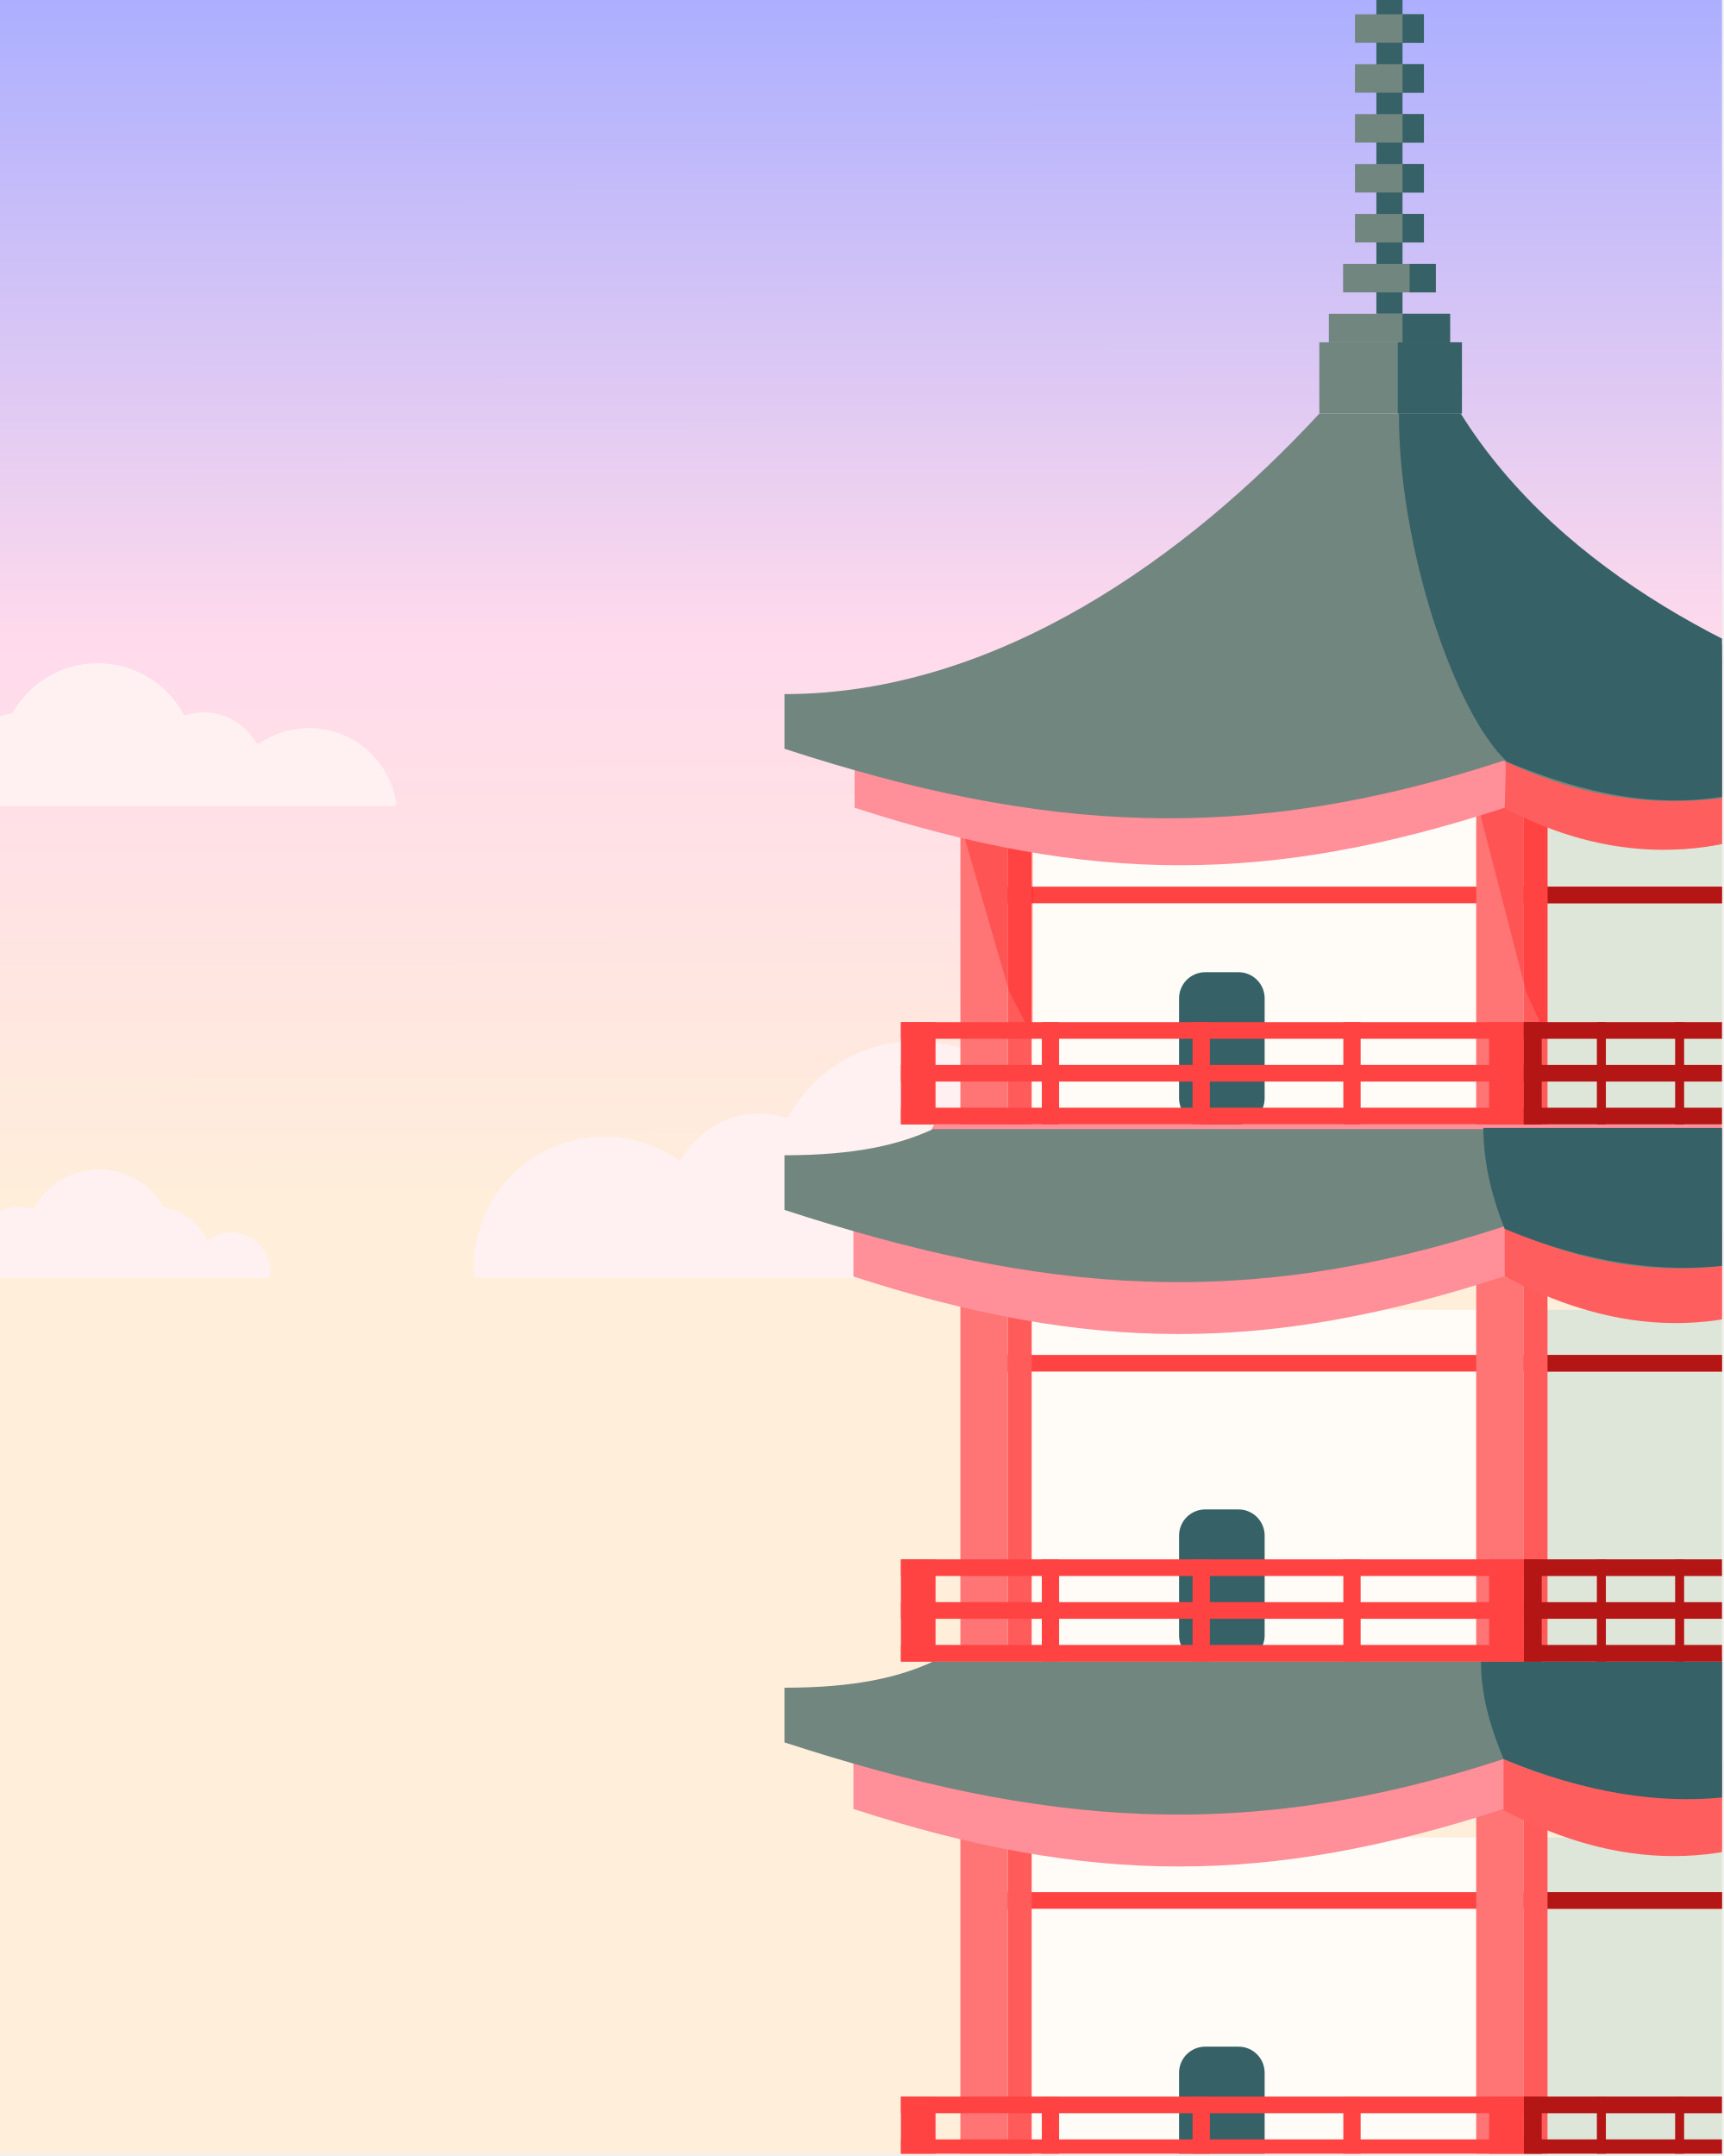
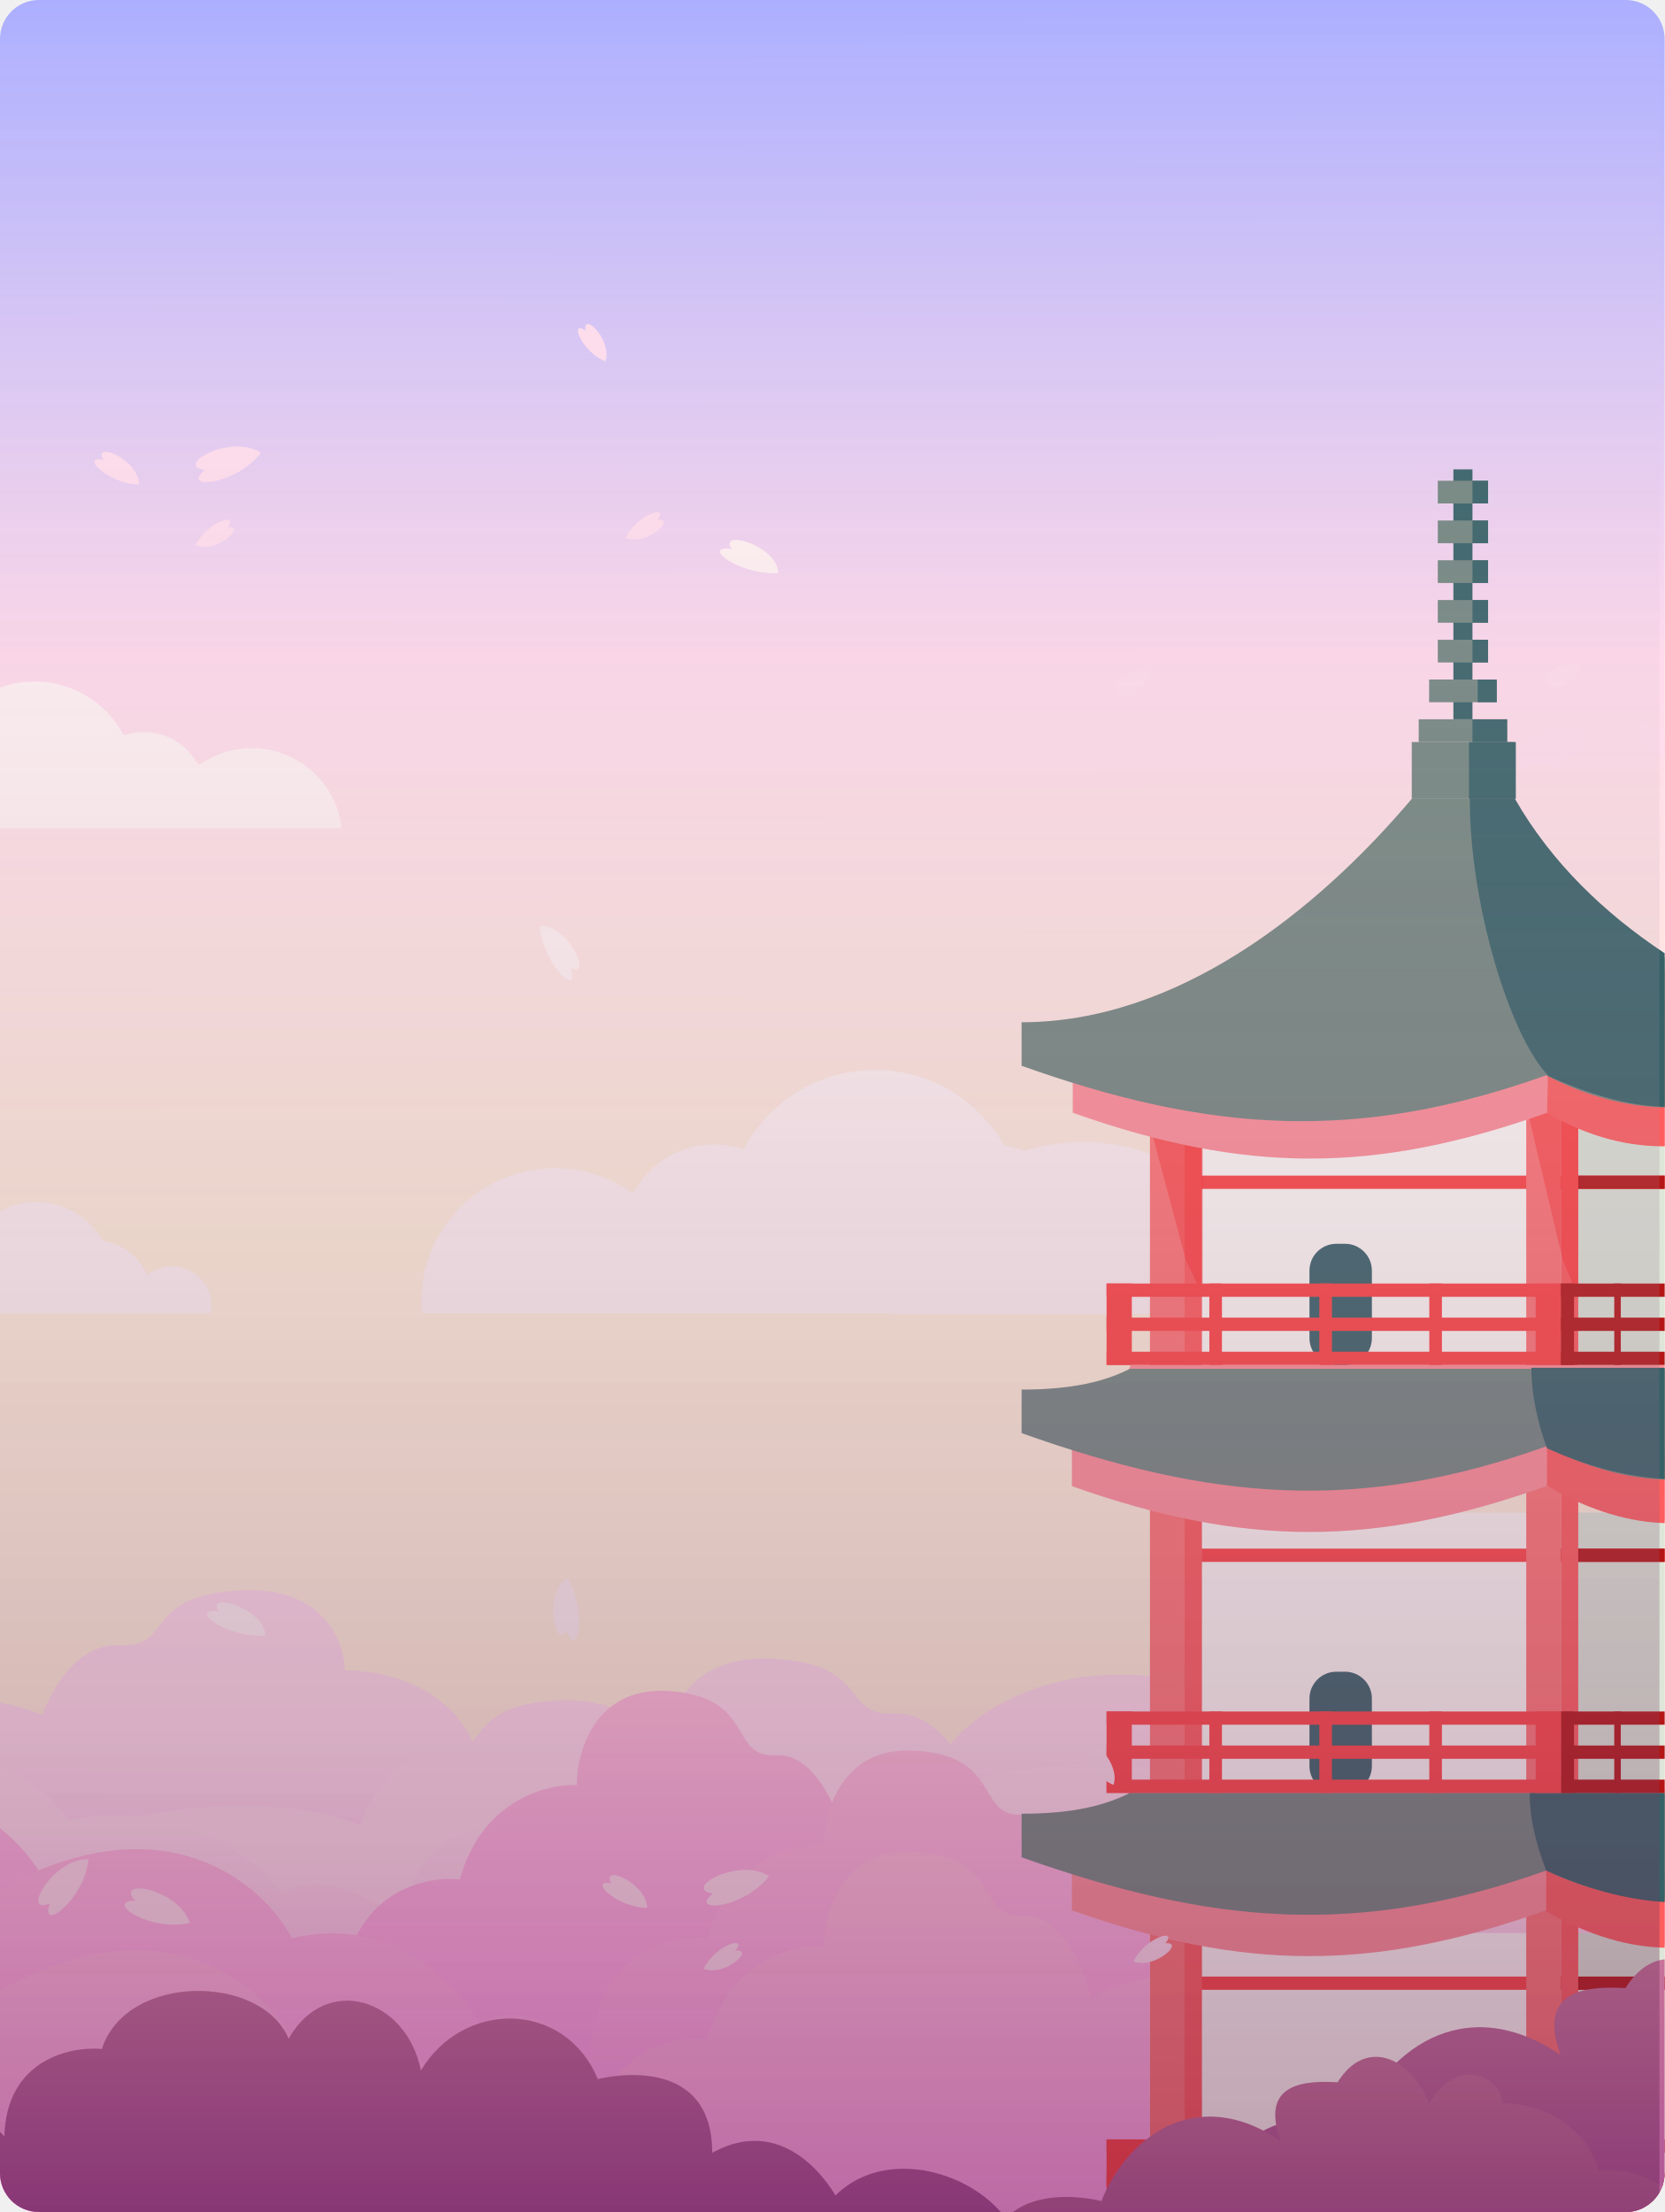
- <svg xmlns="http://www.w3.org/2000/svg" width="725" height="907" viewBox="0 0 725 907" fill="none">
-   <g clip-path="url(#clip0_507_3347)">
-     <rect width="973" height="1217" fill="url(#paint0_linear_507_3347)" />
-     <path fill-rule="evenodd" clip-rule="evenodd" d="M520.328 537.116C520.151 537.415 519.828 537.594 519.481 537.594H338.595C338.589 537.594 338.583 537.592 338.579 537.587C338.573 537.58 338.562 537.578 338.554 537.583C338.551 537.585 338.547 537.587 338.544 537.589C338.538 537.592 338.532 537.594 338.526 537.594H200.503C199.983 537.594 199.549 537.196 199.514 536.678C199.43 535.437 199.387 534.185 199.387 532.922C199.387 502.701 223.886 478.202 254.107 478.202C265.681 478.202 276.416 481.796 285.257 487.928C285.759 488.276 286.456 488.111 286.754 487.578C293.125 476.208 305.29 468.524 319.25 468.524C323.19 468.524 326.986 469.136 330.55 470.27C331.021 470.42 331.534 470.216 331.77 469.782C342.04 450.852 362.088 438 385.137 438C407.703 438 427.392 450.318 437.845 468.597C437.999 468.866 438.267 469.05 438.573 469.099C453.819 471.534 466.555 481.497 472.848 495.056C473.126 495.655 473.892 495.847 474.424 495.458C479.656 491.63 486.108 489.37 493.087 489.37C510.562 489.37 524.728 503.536 524.728 521.01C524.728 526.892 523.123 532.399 520.328 537.116Z" fill="#FFF1F2" />
-     <path fill-rule="evenodd" clip-rule="evenodd" d="M-53.4 338.273C-53.334 338.753 -52.916 339.1 -52.432 339.1H165.734C166.332 339.1 166.797 338.578 166.711 337.986C164.093 320.048 148.646 306.272 129.981 306.272C122.263 306.272 115.096 308.628 109.158 312.658C108.652 313.002 107.956 312.837 107.649 312.308C103.28 304.774 95.126 299.707 85.79 299.707C83.214 299.707 80.728 300.093 78.387 300.809C77.915 300.954 77.402 300.751 77.163 300.318C70.157 287.609 56.63 279 41.093 279C25.841 279 12.527 287.295 5.415 299.62C5.261 299.888 4.993 300.072 4.688 300.122C-5.443 301.793 -13.921 308.366 -18.229 317.324C-18.514 317.919 -19.28 318.111 -19.82 317.732C-23.307 315.285 -27.555 313.848 -32.138 313.848C-43.992 313.848 -53.602 323.458 -53.602 335.313C-53.602 336.317 -53.533 337.305 -53.4 338.273ZM167.101 343.562V343.224C167.101 343.281 167.102 343.337 167.102 343.393C167.102 343.45 167.101 343.506 167.101 343.562Z" fill="#FFF1F2" />
-     <path fill-rule="evenodd" clip-rule="evenodd" d="M863.512 537.074C863.436 537.552 863.02 537.9 862.535 537.9H392.381C391.783 537.9 391.319 537.376 391.396 536.783C396.457 497.69 429.875 467.492 470.347 467.492C487.376 467.492 503.156 472.838 516.1 481.944C516.6 482.295 517.297 482.13 517.59 481.594C526.788 464.799 544.627 453.411 565.126 453.411C570.995 453.411 576.647 454.344 581.939 456.071C582.409 456.225 582.923 456.02 583.157 455.585C598.042 427.856 627.314 409 660.989 409C693.901 409 722.605 427.01 737.787 453.711C737.939 453.98 738.208 454.165 738.514 454.212C760.998 457.725 779.757 472.484 788.854 492.554C789.126 493.155 789.892 493.348 790.42 492.952C798.115 487.168 807.683 483.74 818.051 483.74C843.476 483.74 864.087 504.351 864.087 529.776C864.087 532.259 863.89 534.697 863.512 537.074Z" fill="#FFF1F2" />
-     <path fill-rule="evenodd" clip-rule="evenodd" d="M113.504 536.803C113.444 537.284 113.026 537.631 112.541 537.631H-52.63C-53.228 537.631 -53.694 537.109 -53.602 536.519C-51.501 523.029 -39.833 512.707 -25.755 512.707C-19.995 512.707 -14.639 514.434 -10.176 517.4C-9.667 517.738 -8.971 517.573 -8.657 517.049C-5.307 511.461 0.809 507.722 7.798 507.722C9.681 507.722 11.501 507.993 13.22 508.499C13.694 508.638 14.206 508.436 14.447 508.005C19.795 498.455 30.011 492 41.734 492C53.271 492 63.349 498.252 68.762 507.553C68.918 507.821 69.186 508.005 69.49 508.056C77.024 509.338 83.341 514.192 86.635 520.814C86.929 521.405 87.695 521.597 88.242 521.229C90.84 519.479 93.968 518.458 97.335 518.458C106.335 518.458 113.631 525.755 113.631 534.755C113.631 535.449 113.588 536.132 113.504 536.803Z" fill="#FFF1F2" />
-     <rect x="404" y="329" width="227" height="146" fill="#FFFBF7" />
-     <rect x="641" y="329" width="105" height="146" fill="#DDE6D8" />
-     <rect x="404" y="551" width="227" height="146" fill="#FFFBF7" />
-     <rect x="641" y="551" width="105" height="146" fill="#DDE6D8" />
-     <rect x="404" y="773" width="227" height="146" fill="#FFFBF7" />
-     <rect x="641" y="773" width="105" height="146" fill="#DDE6D8" />
-     <rect x="405" y="373" width="326" height="7" fill="#FF4343" />
-     <rect x="641" y="373" width="90" height="7" fill="#B41515" />
-     <rect x="405" y="570" width="326" height="7" fill="#FF4343" />
-     <rect x="641" y="570" width="90" height="7" fill="#B41515" />
-     <rect x="405" y="796" width="326" height="7" fill="#FF4343" />
-     <rect x="641" y="796" width="90" height="7" fill="#B41515" />
-     <rect x="621" y="327" width="20" height="594" fill="#FF7474" />
-     <rect x="641" y="327" width="10" height="594" fill="#FF5B5B" />
-     <path d="M642.045 417.403L621 336L651 343.035V437L642.045 417.403Z" fill="#FF0C0C" fill-opacity="0.3" />
-     <rect x="404" y="327" width="20" height="594" fill="#FF7474" />
-     <rect x="424" y="327" width="10" height="594" fill="#FF5B5B" />
-     <path d="M424.5 417L401 336L434.5 343V436.5L424.5 417Z" fill="#FF0C0C" fill-opacity="0.3" />
-     <path d="M633 339.793C533.787 372.154 458.712 371.984 359.499 339.793C359.5 333.5 359.499 326 359.499 320C428.065 284.566 505.25 261.872 556.179 207H610.082C641.093 260.401 707.92 280.245 776.5 321V334.293C724.944 363.75 684.556 364.43 633 339.793Z" fill="#FF8F98" />
-     <path d="M633.5 322L614.5 220.5L776.5 303V334.5C722 367 674 361.5 633 340L633.5 322Z" fill="#FF5E5E" />
-     <path d="M632.5 320C523.906 355.58 438.594 350.393 330 315C330 308 330 301.5 330 292C419.5 292 499.762 233.781 555 174H614C644.016 225.919 730 292 801 291.5V308.5C744.57 340.886 688.931 347.087 632.5 320Z" fill="#728680" />
-     <path d="M634 320.5C611.5 299.5 588.255 228.994 588.5 174L614.5 174C657 242 737.461 280.361 802.5 299.5C747.5 338 703.5 349.5 634 320.5Z" fill="#366167" />
-     <path d="M632.501 537C533.288 569.361 458.213 569.191 359 537C359.001 530.707 359 523.207 359 517.207C367.501 509.707 383.001 493.5 393.001 473H741.5C741.5 510.355 750 542.5 750 542.5C735.096 559.396 683.373 561.31 632.501 537Z" fill="#FF8F98" />
-     <path d="M633 537V516.5L776.5 519V535.5C722 568 674 558.5 633 537Z" fill="#FF5E5E" />
-     <path d="M632.5 516C523.906 551.58 438.594 544.393 330 509C330 502 330 495.5 330 486C360 486 378.5 481.5 392.5 475H632.5C670.5 475 730 475.5 801 475V506C744.57 538.386 688.931 543.087 632.5 516Z" fill="#728680" />
-     <path d="M633 517C628.5 506 624 490.5 624 474.5L742.5 474.5C750 483.5 756.5 490.5 791 505C758 533 702.5 546 633 517Z" fill="#366167" />
-     <rect x="496" y="409" width="36" height="64" rx="11" fill="#366167" />
-     <rect x="496" y="635" width="36" height="64" rx="11" fill="#366167" />
-     <rect x="496" y="861" width="36" height="64" rx="11" fill="#366167" />
-     <path d="M632.501 761C533.288 793.361 458.213 793.191 359 761C359.001 754.707 359 747.207 359 741.207C367.501 733.707 383.001 717.5 393.001 697H741.5C741.5 734.355 750 766.5 750 766.5C735.096 783.396 683.373 785.31 632.501 761Z" fill="#FF8F98" />
-     <path d="M632.5 761.5V740L776.5 743V759.5C722 792 673.5 783 632.5 761.5Z" fill="#FF5E5E" />
-     <path d="M632.5 740C523.906 775.58 438.594 768.393 330 733C330 726 330 719.5 330 710C360 710 378.5 705.5 392.5 699H632.5C670.5 699 730 699.5 801 699V730C744.57 762.386 682.5 762 632.5 740Z" fill="#728680" />
-     <path d="M632.5 740C628 729 623 715 623 699L741.5 699C749 708 755.5 715 790 729.5C757 757.5 702 769 632.5 740Z" fill="#366167" />
-     <rect x="379" y="430" width="262" height="7" fill="#FF4343" />
-     <rect x="379" y="448" width="262" height="7" fill="#FF4343" />
-     <rect x="379" y="430" width="14.556" height="43" fill="#FF4343" />
-     <rect x="501.683" y="430" width="7.278" height="43" fill="#FF4343" />
-     <rect x="438.262" y="430" width="7.278" height="43" fill="#FF4343" />
-     <rect x="565.103" y="430" width="7.278" height="43" fill="#FF4343" />
-     <rect x="626.444" y="430" width="14.556" height="43" fill="#FF4343" />
-     <rect x="379" y="466" width="262" height="7" fill="#FF4343" />
-     <rect x="641" y="430" width="136" height="7" fill="#B41515" />
-     <rect x="641" y="448" width="136" height="7" fill="#B41515" />
-     <rect x="641" y="430" width="7.556" height="43" fill="#B41515" />
-     <rect x="704.683" y="430" width="3.778" height="43" fill="#B41515" />
-     <rect x="671.762" y="430" width="3.778" height="43" fill="#B41515" />
-     <rect x="641" y="466" width="136" height="7" fill="#B41515" />
-     <rect x="641" y="656" width="136" height="7" fill="#B41515" />
-     <rect x="641" y="674" width="136" height="7" fill="#B41515" />
-     <rect x="641" y="656" width="7.556" height="43" fill="#B41515" />
-     <rect x="704.683" y="656" width="3.778" height="43" fill="#B41515" />
-     <rect x="671.762" y="656" width="3.778" height="43" fill="#B41515" />
-     <rect x="641" y="692" width="136" height="7" fill="#B41515" />
-     <rect x="641" y="882" width="136" height="7" fill="#B41515" />
-     <rect x="641" y="900" width="136" height="7" fill="#B41515" />
-     <rect x="641" y="882" width="7.556" height="43" fill="#B41515" />
-     <rect x="704.683" y="882" width="3.778" height="43" fill="#B41515" />
-     <rect x="671.762" y="882" width="3.778" height="43" fill="#B41515" />
-     <rect x="379" y="656" width="262" height="7" fill="#FF4343" />
-     <rect x="379" y="674" width="262" height="7" fill="#FF4343" />
-     <rect x="379" y="656" width="14.556" height="43" fill="#FF4343" />
-     <rect x="501.683" y="656" width="7.278" height="43" fill="#FF4343" />
-     <rect x="438.262" y="656" width="7.278" height="43" fill="#FF4343" />
-     <rect x="565.103" y="656" width="7.278" height="43" fill="#FF4343" />
-     <rect x="626.444" y="656" width="14.556" height="43" fill="#FF4343" />
-     <rect x="379" y="692" width="262" height="7" fill="#FF4343" />
-     <rect x="379" y="882" width="262" height="7" fill="#FF4343" />
-     <rect x="379" y="900" width="262" height="7" fill="#FF4343" />
-     <rect x="379" y="882" width="14.556" height="43" fill="#FF4343" />
-     <rect x="501.683" y="882" width="7.278" height="43" fill="#FF4343" />
-     <rect x="438.262" y="882" width="7.278" height="43" fill="#FF4343" />
-     <rect x="565.103" y="882" width="7.278" height="43" fill="#FF4343" />
-     <rect x="626.444" y="882" width="14.556" height="43" fill="#FF4343" />
-     <rect x="555" y="144" width="59" height="30" fill="#728680" />
-     <rect x="588" y="144" width="27" height="30" fill="#366167" />
-     <rect x="579" width="11" height="132" fill="#366167" />
-     <rect x="565" y="111" width="39" height="12" fill="#728680" />
-     <rect x="593" y="111" width="11" height="12" fill="#366167" />
-     <rect x="570" y="90" width="29" height="12" fill="#728680" />
-     <rect x="590" y="90" width="9" height="12" fill="#366167" />
-     <rect x="570" y="69" width="29" height="12" fill="#728680" />
-     <rect x="590" y="69" width="9" height="12" fill="#366167" />
-     <rect x="570" y="48" width="29" height="12" fill="#728680" />
-     <rect x="590" y="48" width="9" height="12" fill="#366167" />
-     <rect x="570" y="27" width="29" height="12" fill="#728680" />
-     <rect x="590" y="27" width="9" height="12" fill="#366167" />
-     <rect x="570" y="6" width="29" height="12" fill="#728680" />
-     <rect x="590" y="6" width="9" height="12" fill="#366167" />
-     <rect x="559" y="132" width="51" height="12" fill="#728680" />
-     <rect x="590" y="132" width="20" height="12" fill="#366167" />
+ <svg xmlns="http://www.w3.org/2000/svg" width="642" height="853" viewBox="0 0 642 853" fill="none">
+   <g clip-path="url(#clip0_635_601)">
+     <rect x="-25.366" width="916.557" height="1146.4" fill="url(#paint0_linear_635_601)" />
+     <path fill-rule="evenodd" clip-rule="evenodd" d="M464.78 505.959C464.613 506.24 464.309 506.409 463.982 506.409H293.589C293.583 506.409 293.578 506.406 293.574 506.402C293.568 506.395 293.557 506.393 293.549 506.398C293.546 506.4 293.542 506.402 293.539 506.404C293.534 506.407 293.528 506.409 293.521 506.409H163.506C163.017 506.409 162.608 506.034 162.575 505.546C162.495 504.377 162.455 503.197 162.455 502.008C162.455 473.54 185.533 450.462 214.001 450.462C224.903 450.462 235.015 453.847 243.343 459.623C243.816 459.951 244.472 459.796 244.754 459.294C250.755 448.584 262.215 441.345 275.365 441.345C279.076 441.345 282.653 441.922 286.01 442.99C286.454 443.132 286.937 442.939 287.159 442.53C296.834 424.699 315.719 412.592 337.431 412.592C358.688 412.592 377.234 424.196 387.081 441.415C387.226 441.667 387.479 441.841 387.767 441.887C402.129 444.181 414.125 453.566 420.053 466.339C420.315 466.903 421.036 467.084 421.538 466.717C426.467 463.111 432.545 460.982 439.12 460.982C455.581 460.982 468.925 474.326 468.925 490.787C468.925 496.327 467.413 501.515 464.78 505.959Z" fill="#FFF1F2" />
+     <path fill-rule="evenodd" clip-rule="evenodd" d="M-75.668 318.65C-75.605 319.103 -75.212 319.43 -74.755 319.43H130.755C131.318 319.43 131.756 318.937 131.675 318.38C129.209 301.482 114.658 288.506 97.076 288.506C89.806 288.506 83.054 290.724 77.46 294.521C76.984 294.844 76.328 294.689 76.04 294.191C71.923 287.094 64.243 282.321 55.448 282.321C53.022 282.321 50.68 282.684 48.475 283.359C48.03 283.495 47.547 283.304 47.322 282.896C40.722 270.925 27.98 262.815 13.344 262.815C-1.023 262.815 -13.565 270.629 -20.264 282.239C-20.409 282.491 -20.662 282.665 -20.949 282.712C-30.492 284.286 -38.479 290.478 -42.536 298.917C-42.805 299.477 -43.527 299.658 -44.035 299.301C-47.32 296.995 -51.322 295.642 -55.639 295.642C-66.806 295.642 -75.859 304.694 -75.859 315.861C-75.859 316.808 -75.793 317.739 -75.668 318.65Z" fill="#FFF1F2" />
+     <path fill-rule="evenodd" clip-rule="evenodd" d="M788.054 505.919C787.982 506.37 787.59 506.697 787.134 506.697H344.253C343.69 506.697 343.253 506.203 343.325 505.645C348.093 468.82 379.573 440.374 417.697 440.374C433.737 440.374 448.602 445.41 460.795 453.987C461.266 454.318 461.923 454.163 462.199 453.658C470.863 437.837 487.667 427.109 506.977 427.109C512.506 427.109 517.83 427.989 522.815 429.615C523.258 429.76 523.742 429.567 523.962 429.157C537.984 403.036 565.558 385.275 597.28 385.275C628.282 385.275 655.321 402.239 669.622 427.392C669.766 427.645 670.019 427.819 670.307 427.864C691.488 431.172 709.158 445.075 717.728 463.981C717.985 464.547 718.706 464.729 719.203 464.356C726.452 458.908 735.464 455.679 745.231 455.679C769.181 455.679 788.596 475.095 788.596 499.044C788.596 501.384 788.411 503.68 788.054 505.919Z" fill="#FFF1F2" />
+     <path fill-rule="evenodd" clip-rule="evenodd" d="M81.556 505.664C81.499 506.117 81.105 506.444 80.648 506.444H-74.942C-75.505 506.444 -75.944 505.953 -75.857 505.397C-73.879 492.689 -62.888 482.965 -49.626 482.965C-44.2 482.965 -39.154 484.593 -34.951 487.386C-34.471 487.705 -33.816 487.549 -33.52 487.056C-30.364 481.792 -24.603 478.27 -18.019 478.27C-16.245 478.27 -14.531 478.525 -12.912 479.002C-12.466 479.133 -11.983 478.942 -11.756 478.536C-6.718 469.54 2.905 463.46 13.948 463.46C24.816 463.46 34.309 469.349 39.409 478.111C39.555 478.363 39.807 478.536 40.095 478.585C47.191 479.792 53.142 484.365 56.245 490.603C56.522 491.159 57.243 491.34 57.759 490.993C60.206 489.345 63.153 488.383 66.324 488.383C74.803 488.383 81.676 495.257 81.676 503.735C81.676 504.388 81.635 505.032 81.556 505.664Z" fill="#FFF1F2" />
+     <path d="M16.403 661.478C3.819 655.74 -33.458 647.708 -81.887 661.478V801.635H497.438V661.478C422.451 627.643 377.667 656.56 364.649 675.248C319.865 667.379 291.311 690.985 282.632 703.771C264.406 693.935 243.36 707.869 235.114 716.065C234.073 680.264 200.398 673.936 183.691 675.248C174.318 649.282 145.938 643.774 132.919 644.266C132.919 633.446 125.108 612.103 93.863 613.284C54.808 614.759 67.175 635.413 46.346 634.43C29.682 633.643 19.441 652.134 16.403 661.478Z" fill="url(#paint1_linear_635_601)" />
+     <path d="M16.403 661.478C3.819 655.74 -33.458 647.708 -81.887 661.478V801.635H497.438V661.478C422.451 627.643 377.667 656.56 364.649 675.248C319.865 667.379 291.311 690.985 282.632 703.771C264.406 693.935 243.36 707.869 235.114 716.065C234.073 680.264 200.398 673.936 183.691 675.248C174.318 649.282 145.938 643.774 132.919 644.266C132.919 633.446 125.108 612.103 93.863 613.284C54.808 614.759 67.175 635.413 46.346 634.43C29.682 633.643 19.441 652.134 16.403 661.478Z" fill="url(#paint2_linear_635_601)" />
+     <path d="M138.862 703.867C126.278 698.13 89.001 690.097 40.572 703.867V844.024H619.897V703.867C544.91 670.033 500.126 698.949 487.108 717.637C442.324 709.769 413.77 733.374 405.091 746.16C386.865 736.325 365.819 750.258 357.573 758.455C356.532 722.653 322.857 716.326 306.15 717.637C296.777 691.671 268.397 686.163 255.378 686.655C255.378 675.836 247.567 654.493 216.322 655.673C177.267 657.148 189.634 677.803 168.805 676.819C152.141 676.032 141.9 694.523 138.862 703.867Z" fill="url(#paint3_linear_635_601)" />
+     <path d="M374.656 687.853C387.241 682.116 424.517 674.084 472.946 687.853V828.01H-106.378V687.853C-31.392 654.019 13.392 682.936 26.411 701.623C71.194 693.755 99.748 717.36 108.427 730.146C126.653 720.311 147.7 734.245 155.945 742.441C156.987 706.639 190.661 700.312 207.368 701.623C216.742 675.657 245.122 670.149 258.141 670.641C258.141 659.822 265.952 638.479 297.196 639.659C336.252 641.134 323.884 661.789 344.714 660.805C361.377 660.019 371.619 678.51 374.656 687.853Z" fill="url(#paint4_linear_635_601)" />
+     <path d="M325.793 708.589C336.959 701.859 370.032 692.437 413 708.589V873H-101V708.589C-34.469 668.9 5.265 702.821 16.816 724.742C56.55 715.512 81.884 743.202 89.584 758.201C105.755 746.663 124.428 763.008 131.744 772.623C132.668 730.626 162.545 723.204 177.369 724.742C185.685 694.283 210.865 687.822 222.416 688.399C222.416 675.707 229.346 650.671 257.067 652.055C291.719 653.786 280.746 678.015 299.227 676.861C314.012 675.938 323.098 697.629 325.793 708.589Z" fill="url(#paint5_linear_635_601)" />
+     <path d="M420.963 731.333C432.107 724.633 465.116 715.254 508 731.333V895H-5V731.333C61.402 691.823 101.058 725.591 112.587 747.413C152.243 738.225 177.528 765.789 185.213 780.72C201.353 769.235 219.99 785.506 227.291 795.077C228.213 753.27 258.033 745.881 272.827 747.413C281.127 717.091 306.258 710.66 317.787 711.234C317.787 698.6 324.703 673.677 352.371 675.055C386.955 676.778 376.003 700.897 394.448 699.748C409.204 698.829 418.273 720.422 420.963 731.333Z" fill="url(#paint6_linear_635_601)" />
+     <path d="M420.963 770.333C432.107 763.633 465.116 754.254 508 770.333V934H-5V770.333C61.402 730.823 101.058 764.591 112.587 786.413C152.243 777.225 177.528 804.789 185.213 819.72C201.353 808.235 219.99 824.506 227.291 834.077C228.213 792.27 258.033 784.881 272.827 786.413C281.127 756.091 306.258 749.66 317.787 750.234C317.787 737.6 324.703 712.677 352.371 714.055C386.955 715.778 376.003 739.897 394.448 738.748C409.204 737.829 418.273 759.422 420.963 770.333Z" fill="url(#paint7_linear_635_601)" />
+     <rect x="443.49" y="421.223" width="151.814" height="106.603" fill="#FFFBF7" />
+     <rect x="601.993" y="421.223" width="70.222" height="106.603" fill="#DDE6D8" />
+     <rect x="443.49" y="583.318" width="151.814" height="106.603" fill="#FFFBF7" />
+     <rect x="601.993" y="583.318" width="70.222" height="106.603" fill="#DDE6D8" />
+     <rect x="443.49" y="745.414" width="151.814" height="106.603" fill="#FFFBF7" />
+     <rect x="601.993" y="745.414" width="70.222" height="106.603" fill="#DDE6D8" />
+     <rect x="444.16" y="453.35" width="218.024" height="5.111" fill="#FF4343" />
+     <rect x="601.994" y="453.35" width="60.191" height="5.111" fill="#B41515" />
+     <rect x="444.16" y="597.191" width="218.024" height="5.111" fill="#FF4343" />
+     <rect x="601.994" y="597.191" width="60.191" height="5.111" fill="#B41515" />
+     <rect x="444.16" y="762.208" width="218.024" height="5.111" fill="#FF4343" />
+     <rect x="601.994" y="762.208" width="60.191" height="5.111" fill="#B41515" />
+     <rect x="588.618" y="419.762" width="13.376" height="433.715" fill="#FF7474" />
+     <rect x="601.994" y="419.762" width="6.688" height="433.715" fill="#FF5B5B" />
+     <path d="M602.693 485.77L588.618 426.333L608.682 431.47V500.079L602.693 485.77Z" fill="#FF0C0C" fill-opacity="0.3" />
+     <rect x="443.494" y="419.762" width="13.376" height="433.715" fill="#FF7474" />
+     <rect x="456.868" y="419.762" width="6.688" height="433.715" fill="#FF5B5B" />
+     <path d="M457.204 485.476L441.487 426.333L463.892 431.444V499.714L457.204 485.476Z" fill="#FF0C0C" fill-opacity="0.3" />
+     <path d="M596.643 429.103C530.291 452.732 480.081 452.608 413.73 429.103C413.73 424.508 413.73 419.032 413.729 414.651C459.585 388.779 511.205 372.208 545.266 332.143H581.315C602.055 371.135 646.748 385.624 692.613 415.381V425.087C658.134 446.595 631.122 447.092 596.643 429.103Z" fill="#FF8F98" />
+     <path d="M596.976 416.111L584.27 342L692.613 402.238V425.238C656.164 448.968 624.062 444.953 596.642 429.254L596.976 416.111Z" fill="#FF5E5E" />
+     <path d="M596.307 414.651C523.681 440.63 466.626 436.842 394 411L394 394.207C453.856 394.207 507.534 351.697 544.477 308.048H583.935C604.009 345.957 661.514 394.207 708.998 393.841V406.254C671.258 429.901 634.048 434.429 596.307 414.651Z" fill="#728680" />
+     <path d="M597.31 415.016C582.262 399.683 566.717 348.202 566.88 308.048L584.268 308.048C612.692 357.699 666.503 385.708 710 399.683C673.217 427.794 643.79 436.191 597.31 415.016Z" fill="#366167" />
+     <path d="M596.308 573.096C529.956 596.725 479.747 596.601 413.395 573.096C413.395 568.501 413.395 563.025 413.395 558.644C419.08 553.168 429.446 541.334 436.134 526.366H669.205C669.205 553.641 674.889 577.112 674.889 577.112C664.921 589.449 630.33 590.846 596.308 573.096Z" fill="#FF8F98" />
+     <path d="M596.642 573.096V558.128L692.612 559.953V572.001C656.163 595.731 624.062 588.794 596.642 573.096Z" fill="#FF5E5E" />
+     <path d="M596.307 557.762C523.681 583.742 466.626 578.494 394 552.651L394 535.858C414.064 535.858 426.436 532.572 435.799 527.826H596.307C621.721 527.826 661.514 528.191 708.998 527.826V550.461C671.258 574.108 634.048 577.54 596.307 557.762Z" fill="#728680" />
+     <path d="M596.641 558.493C593.631 550.461 590.622 539.143 590.622 527.461L669.873 527.461C674.889 534.032 679.236 539.143 702.309 549.731C680.239 570.175 643.122 579.667 596.641 558.493Z" fill="#366167" />
+     <rect x="505.02" y="479.635" width="24.076" height="46.73" rx="10.362" fill="#366167" />
+     <rect x="505.02" y="644.652" width="24.076" height="46.73" rx="10.362" fill="#366167" />
+     <rect x="505.02" y="809.668" width="24.076" height="46.73" rx="10.362" fill="#366167" />
+     <path d="M596.308 736.652C529.956 760.281 479.747 760.156 413.395 736.652C413.395 732.057 413.395 726.581 413.395 722.2C419.08 716.724 429.446 704.89 436.134 689.922H669.205C669.205 717.197 674.889 740.668 674.889 740.668C664.921 753.004 630.33 754.402 596.308 736.652Z" fill="#FF8F98" />
+     <path d="M596.308 737.017V721.319L692.613 723.509V735.557C656.164 759.287 623.728 752.715 596.308 737.017Z" fill="#FF5E5E" />
+     <path d="M596.307 721.319C523.681 747.298 466.626 742.05 394 716.208L394 699.414C414.064 699.414 426.436 696.128 435.799 691.382H596.307C621.721 691.382 661.514 691.747 708.998 691.382V714.017C671.258 737.664 629.746 737.382 596.307 721.319Z" fill="#728680" />
+     <path d="M596.308 721.319C593.298 713.287 589.954 703.065 589.954 691.382L669.205 691.382C674.221 697.954 678.568 703.065 701.641 713.652C679.571 734.096 642.788 742.493 596.308 721.319Z" fill="#366167" />
+     <rect x="426.771" y="494.969" width="175.221" height="5.111" fill="#FF4343" />
+     <rect x="426.771" y="508.111" width="175.221" height="5.111" fill="#FF4343" />
+     <rect x="426.771" y="494.969" width="9.735" height="31.397" fill="#FF4343" />
+     <rect x="508.82" y="494.969" width="4.867" height="31.397" fill="#FF4343" />
+     <rect x="466.404" y="494.969" width="4.867" height="31.397" fill="#FF4343" />
+     <rect x="551.234" y="494.969" width="4.867" height="31.397" fill="#FF4343" />
+     <rect x="592.258" y="494.969" width="9.735" height="31.397" fill="#FF4343" />
+     <rect x="426.771" y="521.254" width="175.221" height="5.111" fill="#FF4343" />
+     <rect x="601.993" y="494.969" width="90.955" height="5.111" fill="#B41515" />
+     <rect x="601.993" y="508.111" width="90.955" height="5.111" fill="#B41515" />
+     <rect x="601.993" y="494.969" width="5.053" height="31.397" fill="#B41515" />
+     <rect x="622.566" y="494.968" width="2.527" height="31.397" fill="#B41515" />
+     <rect x="601.993" y="521.254" width="90.955" height="5.111" fill="#B41515" />
+     <rect x="601.993" y="659.984" width="90.955" height="5.111" fill="#B41515" />
+     <rect x="601.993" y="673.127" width="90.955" height="5.111" fill="#B41515" />
+     <rect x="601.993" y="659.984" width="5.053" height="31.397" fill="#B41515" />
+     <rect x="622.566" y="659.984" width="2.527" height="31.397" fill="#B41515" />
+     <rect x="601.993" y="686.27" width="90.955" height="5.111" fill="#B41515" />
+     <rect x="601.993" y="825.001" width="90.955" height="5.111" fill="#B41515" />
+     <rect x="601.993" y="838.144" width="90.955" height="5.111" fill="#B41515" />
+     <rect x="601.993" y="825.001" width="5.053" height="31.397" fill="#B41515" />
+     <rect x="622.566" y="825.002" width="2.527" height="31.397" fill="#B41515" />
+     <rect x="601.993" y="851.287" width="90.955" height="5.111" fill="#B41515" />
+     <rect x="426.771" y="659.985" width="175.221" height="5.111" fill="#FF4343" />
+     <rect x="426.771" y="673.127" width="175.221" height="5.111" fill="#FF4343" />
+     <rect x="426.771" y="659.985" width="9.735" height="31.397" fill="#FF4343" />
+     <rect x="508.82" y="659.985" width="4.867" height="31.397" fill="#FF4343" />
+     <rect x="466.404" y="659.985" width="4.867" height="31.397" fill="#FF4343" />
+     <rect x="551.234" y="659.985" width="4.867" height="31.397" fill="#FF4343" />
+     <rect x="592.258" y="659.985" width="9.735" height="31.397" fill="#FF4343" />
+     <rect x="426.771" y="686.27" width="175.221" height="5.111" fill="#FF4343" />
+     <rect x="426.771" y="825.001" width="175.221" height="5.111" fill="#FF4343" />
+     <rect x="426.771" y="838.144" width="175.221" height="5.111" fill="#FF4343" />
+     <rect x="426.771" y="825.001" width="9.735" height="31.397" fill="#FF4343" />
+     <rect x="508.82" y="825.001" width="4.867" height="31.397" fill="#FF4343" />
+     <rect x="466.404" y="825.001" width="4.867" height="31.397" fill="#FF4343" />
+     <rect x="551.234" y="825.001" width="4.867" height="31.397" fill="#FF4343" />
+     <rect x="592.258" y="825.001" width="9.735" height="31.397" fill="#FF4343" />
+     <rect x="426.771" y="851.287" width="175.221" height="5.111" fill="#FF4343" />
+     <rect x="544.477" y="286.143" width="39.458" height="21.905" fill="#728680" />
+     <rect x="566.546" y="286.143" width="18.057" height="21.905" fill="#366167" />
+     <rect x="560.528" y="181" width="7.357" height="96.381" fill="#366167" />
+     <rect x="551.166" y="262.048" width="26.083" height="8.762" fill="#728680" />
+     <rect x="569.893" y="262.048" width="7.357" height="8.762" fill="#366167" />
+     <rect x="554.51" y="246.714" width="19.395" height="8.762" fill="#728680" />
+     <rect x="567.886" y="246.714" width="6.019" height="8.762" fill="#366167" />
+     <rect x="554.51" y="231.381" width="19.395" height="8.762" fill="#728680" />
+     <rect x="567.886" y="231.381" width="6.019" height="8.762" fill="#366167" />
+     <rect x="554.51" y="216.048" width="19.395" height="8.762" fill="#728680" />
+     <rect x="567.886" y="216.048" width="6.019" height="8.762" fill="#366167" />
+     <rect x="554.51" y="200.714" width="19.395" height="8.762" fill="#728680" />
+     <rect x="567.886" y="200.714" width="6.019" height="8.762" fill="#366167" />
+     <rect x="554.51" y="185.381" width="19.395" height="8.762" fill="#728680" />
+     <rect x="567.886" y="185.381" width="6.019" height="8.762" fill="#366167" />
+     <rect x="547.152" y="277.381" width="34.108" height="8.762" fill="#728680" />
+     <rect x="567.886" y="277.381" width="13.376" height="8.762" fill="#366167" />
+     <path d="M601.826 792.376C563.581 766.651 533.4 792.376 523.052 818.858C523.052 818.858 472.606 805.473 472.606 851.593C438.544 832.601 418.279 870.546 418.279 870.546C391.978 844.295 341.532 865.377 336.358 895.959V932.571L1004.23 925.68V792.376C941.501 760.197 904.038 787.699 893.147 805.473C855.684 797.989 831.797 820.44 824.537 832.601C809.29 823.247 791.684 836.499 784.787 844.295C783.915 810.244 755.745 804.226 741.769 805.473C733.928 780.777 710.187 775.538 699.296 776.006C699.296 765.716 680.858 753.386 667.061 776.006C659.3 755.97 639.466 746.539 626.874 766.651C612.934 765.903 592.469 766.651 601.826 792.376Z" fill="url(#paint8_linear_635_601)" />
+     <path d="M1.683 823.851C2.445 794.269 27.079 789.04 39.3 790.124C48.627 760.94 100.682 760.985 111.331 786.174C125.661 760.823 156.731 770.516 162.336 798.428C178.591 771.197 217.825 771.197 230.562 801.752C230.562 801.752 274.676 790.124 274.676 830.192C304.462 813.692 322.183 846.657 322.183 846.657C345.182 823.851 389.296 842.167 393.82 868.736V900.544L-190.214 894.556V778.746C-135.359 750.789 -102.599 774.683 -93.075 790.124C-60.315 783.622 -39.427 803.127 -33.078 813.692C-19.745 805.565 -4.349 817.079 1.683 823.851Z" fill="url(#paint9_linear_635_601)" />
+     <path d="M493.892 825.542C460.34 802.964 433.862 825.542 424.784 848.783C424.784 848.783 380.528 837.036 380.528 877.514C350.646 860.846 332.868 894.148 332.868 894.148C309.794 871.108 265.538 889.611 260.999 916.452V948.585L846.918 942.537V825.542C791.886 797.299 759.019 821.437 749.465 837.036C716.599 830.468 695.644 850.172 689.274 860.846C675.898 852.635 660.452 864.266 654.401 871.108C653.637 841.223 628.924 835.941 616.663 837.036C609.784 815.361 588.956 810.764 579.401 811.174C579.401 802.143 563.226 791.322 551.121 811.174C544.313 793.59 526.913 785.312 515.866 802.964C503.637 802.307 485.683 802.964 493.892 825.542Z" fill="url(#paint10_linear_635_601)" />
+     <path d="M84.414 621.457C78.873 613.419 102.313 620.254 102.308 630.762C86.46 631.549 72.34 619.8 84.414 621.457Z" fill="#FFF1F2" />
+     <path d="M282.233 211.69C276.691 203.653 300.131 210.487 300.127 220.996C284.278 221.783 270.158 210.034 282.233 211.69Z" fill="#FFF1F2" />
+     <path d="M220.148 373.318C228.973 377.493 218.45 355.46 208.08 357.158C209.857 372.926 223.728 384.968 220.148 373.318Z" fill="#FFF1F2" />
+     <path d="M218.616 628.804C213.853 637.326 209.632 613.276 219.063 608.64C226.768 622.511 222.463 640.369 218.616 628.804Z" fill="#FFF1F2" />
+     <path d="M19.186 734.001C7.852 738.996 20.415 716.435 34.101 716.994C32.651 732.533 15.143 745.721 19.186 734.001Z" fill="#FFDDEC" />
+     <path d="M52.167 732.984C43.734 723.913 69.166 728.389 73.122 741.503C57.966 745.224 39.769 733.004 52.167 732.984Z" fill="#FFDDEC" />
+     <path d="M235.812 726.301C231.466 718.644 249.434 726.05 249.591 735.715C237.525 735.681 226.585 724.2 235.812 726.301Z" fill="#FFDDEC" />
+     <path d="M421.71 676.382C420.648 668.719 432.176 680.189 429.452 688.291C420.257 684.706 415.289 671.911 421.71 676.382Z" fill="#FFDDEC" />
+     <path d="M449.511 749.354C457.222 748.738 445.103 759.581 437.173 756.392C441.285 747.42 454.346 743.203 449.511 749.354Z" fill="#FFDDEC" />
+     <path d="M283.721 752.18C291.433 751.564 279.314 762.408 271.384 759.218C275.496 750.246 288.557 746.029 283.721 752.18Z" fill="#FFDDEC" />
+     <path d="M274.932 730.18C262.662 728.492 285.187 715.865 296.549 723.516C287.168 735.988 265.345 738.041 274.932 730.18Z" fill="#FFDDEC" />
+     <path d="M39.876 177.388C35.53 169.731 53.498 177.137 53.656 186.802C41.59 186.769 30.649 175.288 39.876 177.388Z" fill="#FFDDEC" />
+     <path d="M225.774 127.47C224.711 119.807 236.239 131.277 233.515 139.378C224.32 135.793 219.352 122.999 225.774 127.47Z" fill="#FFDDEC" />
+     <path d="M253.574 200.442C261.286 199.825 249.166 210.669 241.237 207.479C245.349 198.508 258.41 194.29 253.574 200.442Z" fill="#FFDDEC" />
+     <path d="M87.785 203.268C95.497 202.652 83.377 213.495 75.448 210.306C79.56 201.334 92.621 197.117 87.785 203.268Z" fill="#FFDDEC" />
+     <path d="M78.995 181.267C66.725 179.58 89.25 166.953 100.612 174.603C91.231 187.076 69.408 189.128 78.995 181.267Z" fill="#FFDDEC" />
+     <path d="M645.631 289.391C649.978 297.048 632.01 289.642 631.852 279.977C643.918 280.01 654.859 291.491 645.631 289.391Z" fill="#FFDDEC" />
+     <path d="M431.934 266.337C424.222 266.954 436.341 256.11 444.271 259.3C440.159 268.271 427.098 272.489 431.934 266.337Z" fill="#FFDDEC" />
+     <path d="M597.723 263.511C590.011 264.127 602.13 253.284 610.06 256.473C605.948 265.445 592.887 269.663 597.723 263.511Z" fill="#FFDDEC" />
+     <path d="M606.512 285.512C618.782 287.199 596.257 299.826 584.896 292.175C594.276 279.703 616.099 277.651 606.512 285.512Z" fill="#FFDDEC" />
+     <rect width="640" height="856" fill="url(#paint11_linear_635_601)" fill-opacity="0.4" />
  </g>
  <defs>
-     <linearGradient id="paint0_linear_507_3347" x1="486.5" y1="0" x2="487" y2="725.5" gradientUnits="userSpaceOnUse">
+     <linearGradient id="paint0_linear_635_601" x1="432.913" y1="0" x2="433.384" y2="683.415" gradientUnits="userSpaceOnUse">
      <stop stop-color="#ACAFFF" />
      <stop offset="0.371" stop-color="#FFDAEC" />
      <stop offset="0.698" stop-color="#FFEEDA" />
    </linearGradient>
-     <clipPath id="clip0_507_3347">
-       <rect width="724.387" height="906.042" fill="white" />
+     <linearGradient id="paint1_linear_635_601" x1="208.247" y1="676.821" x2="207.776" y2="801.635" gradientUnits="userSpaceOnUse">
+       <stop stop-color="#FFDCEB" />
+       <stop offset="1" stop-color="#FDB0E7" />
+     </linearGradient>
+     <linearGradient id="paint2_linear_635_601" x1="208.247" y1="676.821" x2="207.776" y2="801.635" gradientUnits="userSpaceOnUse">
+       <stop stop-color="#FFDCEB" />
+       <stop offset="1" stop-color="#FDB0E7" />
+     </linearGradient>
+     <linearGradient id="paint3_linear_635_601" x1="330.706" y1="719.21" x2="330.235" y2="844.024" gradientUnits="userSpaceOnUse">
+       <stop stop-color="#FFDCEB" />
+       <stop offset="1" stop-color="#FDB0E7" />
+     </linearGradient>
+     <linearGradient id="paint4_linear_635_601" x1="182.813" y1="703.196" x2="183.284" y2="828.01" gradientUnits="userSpaceOnUse">
+       <stop stop-color="#FFDCEB" />
+       <stop offset="1" stop-color="#FDB0E7" />
+     </linearGradient>
+     <linearGradient id="paint5_linear_635_601" x1="156" y1="652" x2="156" y2="873" gradientUnits="userSpaceOnUse">
+       <stop stop-color="#FFBDD9" />
+       <stop offset="1" stop-color="#FF94EE" />
+     </linearGradient>
+     <linearGradient id="paint6_linear_635_601" x1="251.5" y1="675" x2="251.5" y2="895" gradientUnits="userSpaceOnUse">
+       <stop stop-color="#FFBDD9" />
+       <stop offset="1" stop-color="#FF94EE" />
+     </linearGradient>
+     <linearGradient id="paint7_linear_635_601" x1="251.5" y1="714" x2="251.5" y2="934" gradientUnits="userSpaceOnUse">
+       <stop stop-color="#FFBDD9" />
+       <stop offset="1" stop-color="#FF94EE" />
+     </linearGradient>
+     <linearGradient id="paint8_linear_635_601" x1="761.917" y1="746.494" x2="761.917" y2="925.68" gradientUnits="userSpaceOnUse">
+       <stop stop-color="#CA769A" />
+       <stop offset="1" stop-color="#9B3F97" />
+     </linearGradient>
+     <linearGradient id="paint9_linear_635_601" x1="21.682" y1="738.885" x2="21.682" y2="894.556" gradientUnits="userSpaceOnUse">
+       <stop stop-color="#CA769A" />
+       <stop offset="1" stop-color="#9B3F97" />
+     </linearGradient>
+     <linearGradient id="paint10_linear_635_601" x1="634.338" y1="785.273" x2="634.338" y2="942.537" gradientUnits="userSpaceOnUse">
+       <stop stop-color="#CA769A" />
+       <stop offset="1" stop-color="#9B3F97" />
+     </linearGradient>
+     <linearGradient id="paint11_linear_635_601" x1="320" y1="0" x2="320" y2="856" gradientUnits="userSpaceOnUse">
+       <stop stop-color="#F9F9F9" stop-opacity="0" />
+       <stop offset="1" stop-color="#581441" />
+     </linearGradient>
+     <clipPath id="clip0_635_601">
+       <rect width="642" height="853" rx="15" fill="white" />
    </clipPath>
  </defs>
</svg>
